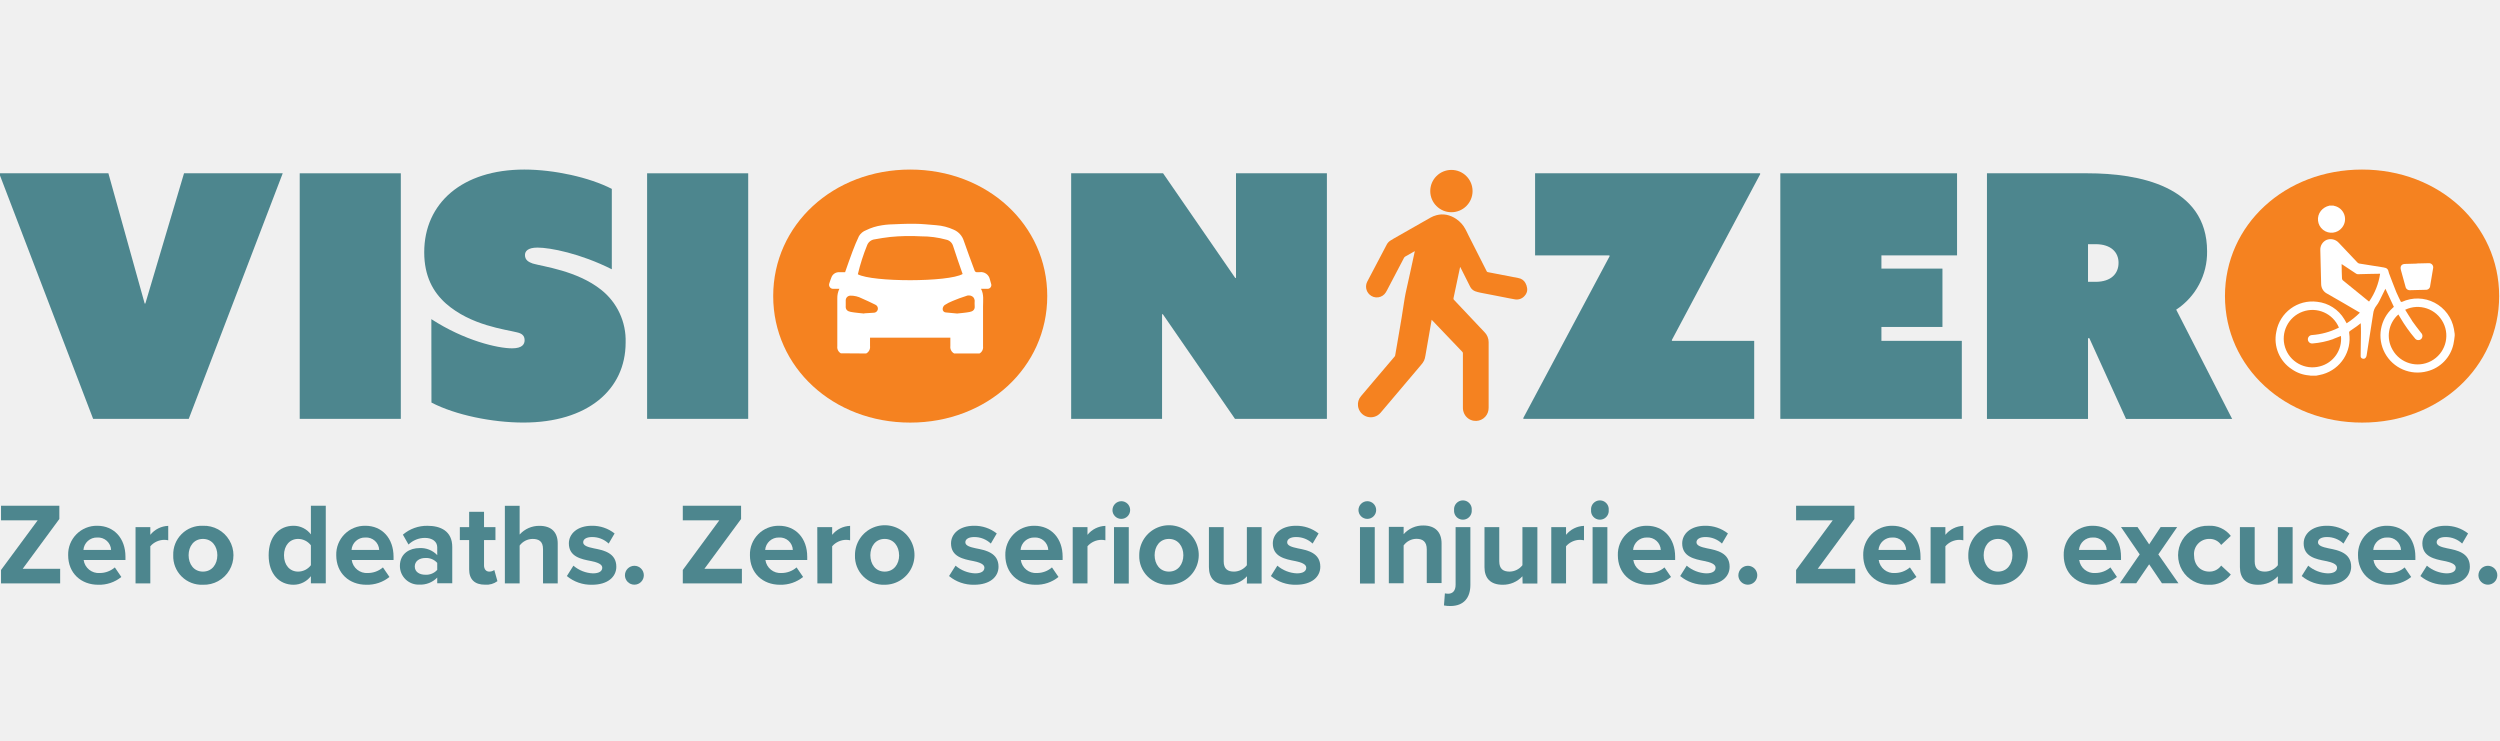
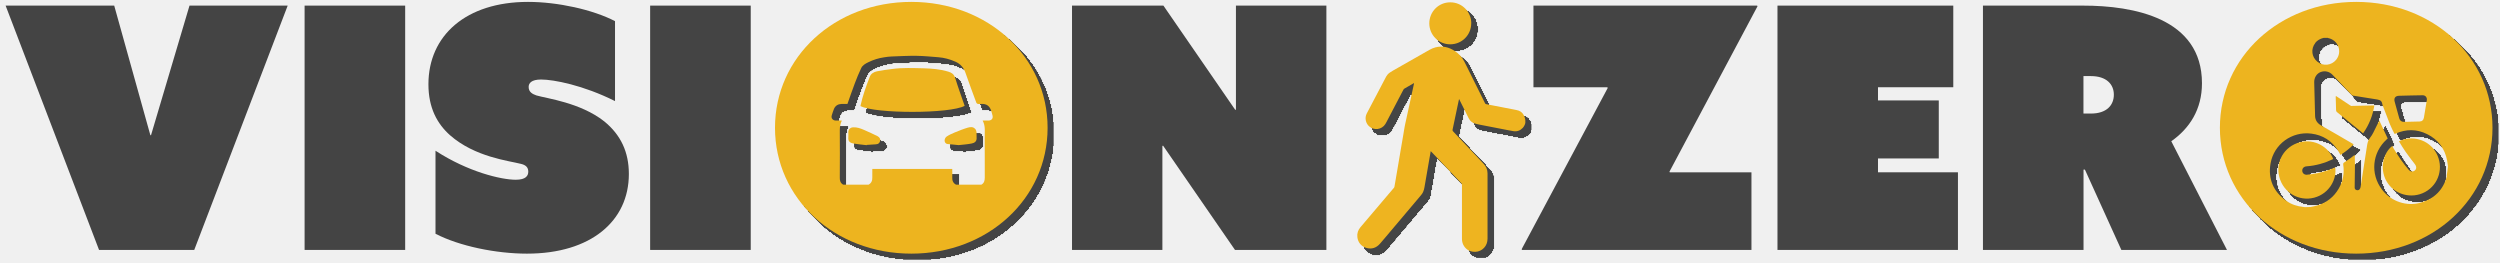
- <svg xmlns="http://www.w3.org/2000/svg" width="270" height="80" id="Layer_1" data-name="Layer 1" viewBox="0 0 709 122">
+ <svg xmlns="http://www.w3.org/2000/svg" width="343" height="36" viewBox="0 0 343 36" fill="none">
+   <path d="M0.77 0.77H15.67L20.63 18.55H20.72L26 0.77H39.47L26.65 34.29H13.59L0.77 0.77Z" fill="#444444" />
+   <path d="M55.59 0.77H41.79V34.29H55.59V0.77Z" fill="#444444" />
+   <path d="M59.75 20.68C64.24 23.6 68.78 24.66 70.77 24.66C72.16 24.66 72.48 24.1 72.48 23.55C72.48 22.9 72.06 22.62 71.46 22.48C69.84 22.06 65.16 21.56 61.74 18.55C59.98 16.98 58.78 14.8 58.78 11.56C58.78 4.85 63.97 0.26 72.44 0.26C76.51 0.26 81.33 1.32 84.38 2.9V13.87C80.03 11.69 75.96 10.91 74.24 10.91C72.9 10.91 72.53 11.42 72.53 11.93C72.53 12.62 73.04 12.9 73.59 13.09C74.98 13.51 79.61 14.06 82.9 16.65C85.17 18.5 86.28 20.86 86.28 23.87C86.28 30.31 81.09 34.8 72.3 34.8C68.09 34.8 63.04 33.78 59.75 32.07V20.68Z" fill="#444444" />
+   <path d="M103 0.77H89.2V34.29H103V0.77Z" fill="#444444" />
+   <path d="M147.08 0.77H159.62L169.48 15.08L169.57 15.03V0.77H181.98V34.29H169.44L159.57 19.98L159.48 20.03V34.29H147.08V0.77Z" fill="#444444" />
+   <path d="M220.58 12.07L220.53 11.97H210.39V0.77H241.08L241.13 0.86L229.05 23.55L229.09 23.64H240.3V34.29H208.82L208.77 34.19L220.58 12.07Z" fill="#444444" />
+   <path d="M243.87 0.77H267.99V11.97H257.66V13.78H266V21.74H257.66V23.64H268.63V34.29H243.87V0.77Z" fill="#444444" />
+   <path d="M272.06 0.77H285.81C292.71 0.77 302.11 2.48 302.11 11.42C302.11 15.03 300.4 17.62 297.9 19.38L305.54 34.29H291.05L286.05 23.27H285.86V34.29H272.06V0.77ZM286.87 15.58C289.05 15.58 290.02 14.42 290.02 12.99C290.02 11.56 289 10.44 286.87 10.44H285.85V15.58H286.87Z" fill="#444444" />
+   <g filter="url(#filter0_d_1_179)">
+     <path d="M120.45 18.71C119.83 18.4 119.21 18.11 118.58 17.84C118.08 17.62 117.58 17.43 117.02 17.47C116.66 17.5 116.41 17.74 116.39 18.1C116.39 18.35 116.41 18.6 116.39 18.85C116.33 19.41 116.66 19.61 117.08 19.69C117.69 19.8 118.31 19.84 118.92 19.92C118.92 19.91 118.92 19.89 118.92 19.88C119.34 19.86 119.76 19.83 120.17 19.8C120.51 19.78 120.68 19.64 120.76 19.32C120.81 19.12 120.7 18.84 120.44 18.71H120.45Z" fill="#EDB41F" />
+     <path d="M133.79 17.69C133.52 17.36 133.12 17.42 132.79 17.51C132.17 17.69 131.57 17.94 130.97 18.18C130.59 18.34 130.21 18.51 129.87 18.74C129.72 18.84 129.6 19.09 129.6 19.27C129.6 19.5 129.72 19.73 130.02 19.76C130.49 19.8 130.97 19.85 131.53 19.91C132.07 19.85 132.69 19.81 133.3 19.69C133.7 19.62 134.04 19.4 133.99 18.87C133.96 18.62 134.01 18.37 133.98 18.12C133.96 17.97 133.9 17.81 133.81 17.69H133.79Z" fill="#EDB41F" />
+     <path d="M131.04 10.66C130.88 10.16 130.54 9.96 130.11 9.83C129 9.49 127.84 9.4 126.69 9.37C125.28 9.34 123.85 9.27 122.44 9.46C121.74 9.55 121.03 9.64 120.34 9.78C119.9 9.87 119.51 10.08 119.33 10.54C118.82 11.85 118.35 13.17 118.05 14.55C120.05 15.62 130.38 15.62 132.35 14.52C131.91 13.24 131.44 11.96 131.04 10.66Z" fill="#EDB41F" />
+     <path d="M125.03 0.26C114.52 0.26 106.33 7.81 106.33 17.53C106.33 27.25 114.52 34.8 125.03 34.8C135.54 34.8 143.73 27.25 143.73 17.53C143.73 7.81 135.54 0.26 125.03 0.26ZM135.66 16.54C135.39 16.54 135.13 16.54 134.82 16.54C135.24 17.32 135.09 18.13 135.1 18.93C135.12 20.75 135.1 22.57 135.11 24.39C135.11 24.81 135.01 25.13 134.64 25.34H131.17C130.76 25.12 130.63 24.77 130.65 24.32C130.67 23.94 130.65 23.55 130.65 23.18H119.68C119.68 23.57 119.67 23.95 119.68 24.32C119.7 24.76 119.57 25.12 119.16 25.34H115.69C115.32 25.13 115.21 24.81 115.22 24.39C115.24 22.22 115.23 20.04 115.22 17.87C115.22 17.42 115.28 16.99 115.5 16.54C115.23 16.54 114.98 16.53 114.74 16.54C114.32 16.57 113.96 16.26 114.13 15.78C114.23 15.49 114.31 15.2 114.43 14.92C114.63 14.48 114.99 14.28 115.46 14.26C115.73 14.25 115.99 14.26 116.27 14.26C116.61 13.3 116.93 12.35 117.29 11.41C117.55 10.71 117.84 10.02 118.16 9.34C118.35 8.94 118.74 8.73 119.13 8.54C119.82 8.2 120.55 7.97 121.32 7.86C121.65 7.81 121.98 7.76 122.31 7.75C123.47 7.71 124.62 7.64 125.78 7.66C126.76 7.67 127.74 7.78 128.71 7.85C129.54 7.91 130.34 8.13 131.1 8.47C131.77 8.77 132.21 9.27 132.46 9.98C132.94 11.36 133.45 12.74 133.96 14.11C133.99 14.18 134.09 14.25 134.17 14.26C134.31 14.28 134.46 14.27 134.61 14.26C135.37 14.22 135.79 14.54 136.01 15.25C136.07 15.44 136.12 15.64 136.17 15.83C136.28 16.24 136.06 16.52 135.64 16.54H135.66Z" fill="#EDB41F" />
+   </g>
+   <g filter="url(#filter1_d_1_179)">
+     <path d="M200.18 13.57C200.21 13.63 200.23 13.67 200.25 13.71C200.65 14.52 201.06 15.33 201.46 16.14C201.49 16.2 201.52 16.26 201.56 16.32C201.71 16.59 201.93 16.78 202.23 16.9C202.48 16.99 202.73 17.05 202.99 17.1C203.66 17.23 204.33 17.36 205 17.49C205.67 17.62 206.34 17.75 207.01 17.88C207.23 17.92 207.45 17.97 207.67 18C208.17 18.07 208.59 17.9 208.93 17.54C209.04 17.42 209.12 17.28 209.19 17.13C209.3 16.91 209.29 16.68 209.27 16.44C209.24 16.2 209.16 15.99 209.05 15.78C208.84 15.38 208.5 15.18 208.07 15.1C207.04 14.9 206.01 14.7 204.99 14.5C204.62 14.43 204.26 14.36 203.9 14.29C203.82 14.28 203.78 14.23 203.75 14.17C202.94 12.53 202.12 10.88 201.3 9.24C201.16 8.97 201.04 8.69 200.89 8.42C200.58 7.86 200.17 7.37 199.63 7.02C199.22 6.75 198.79 6.54 198.3 6.45C197.84 6.36 197.39 6.38 196.94 6.5C196.65 6.58 196.38 6.69 196.12 6.84C194.45 7.79 192.78 8.74 191.11 9.69C190.95 9.78 190.8 9.88 190.65 9.98C190.45 10.12 190.3 10.3 190.18 10.51C189.3 12.19 188.42 13.88 187.53 15.55C187.18 16.21 187.41 16.94 187.83 17.32C188.5 17.94 189.58 17.8 190.07 17.02C190.19 16.83 190.29 16.62 190.4 16.41C191.12 15.05 191.83 13.68 192.54 12.32C192.58 12.24 192.63 12.18 192.71 12.14C193.1 11.92 193.49 11.7 193.87 11.47C193.91 11.45 193.94 11.43 194 11.4C194 11.43 194 11.46 194 11.47C193.8 12.41 193.59 13.35 193.39 14.29C193.18 15.23 192.97 16.17 192.77 17.12C192.68 17.54 192.62 17.97 192.55 18.39C192.43 19.07 192.32 19.75 192.2 20.43C192.09 21.1 191.97 21.77 191.86 22.44C191.75 23.11 191.63 23.77 191.52 24.44C191.45 24.83 191.39 25.21 191.32 25.6C191.32 25.66 191.29 25.71 191.25 25.76C190.29 26.89 189.34 28.01 188.38 29.14C187.8 29.82 187.23 30.5 186.65 31.18C186.32 31.57 186.17 32.02 186.23 32.54C186.31 33.25 186.78 33.82 187.45 34.01C188.19 34.23 188.83 34.01 189.33 33.44C189.9 32.79 190.45 32.12 191.01 31.46C192.28 29.95 193.56 28.45 194.83 26.94C194.99 26.75 195.15 26.56 195.25 26.34C195.35 26.13 195.4 25.9 195.44 25.67C195.59 24.8 195.74 23.94 195.89 23.07C196.02 22.32 196.15 21.57 196.28 20.82C196.28 20.8 196.29 20.78 196.3 20.74C196.33 20.77 196.35 20.78 196.37 20.81C197.75 22.26 199.13 23.71 200.51 25.16C200.57 25.22 200.58 25.28 200.58 25.35C200.58 27.81 200.58 30.27 200.58 32.73C200.58 33.03 200.63 33.31 200.76 33.58C201.03 34.11 201.46 34.44 202.06 34.53C203 34.69 203.91 34.05 204.06 33.09C204.08 32.97 204.09 32.85 204.09 32.73C204.09 29.75 204.09 26.78 204.09 23.81C204.09 23.28 203.9 22.83 203.53 22.45C203.13 22.04 202.75 21.62 202.36 21.2C201.36 20.14 200.36 19.08 199.36 18.02C199.3 17.95 199.27 17.9 199.29 17.8C199.53 16.7 199.76 15.59 199.99 14.48C200.05 14.2 200.11 13.92 200.17 13.64C200.17 13.62 200.18 13.6 200.2 13.55" fill="#EEB420" />
+     <path d="M201.86 3.2C201.86 1.61 200.58 0.31 198.97 0.32C197.36 0.32 196.1 1.62 196.1 3.21C196.1 4.8 197.38 6.08 198.97 6.08C200.58 6.08 201.85 4.79 201.85 3.21" fill="#EEB420" />
+   </g>
+   <g filter="url(#filter2_d_1_179)">
+     <path d="M322.71 14.55C322.63 14.55 322.53 14.52 322.46 14.47C321.8 14.04 321.15 13.61 320.48 13.16C320.48 13.24 320.46 13.29 320.46 13.34C320.47 13.93 320.48 14.53 320.51 15.12C320.51 15.21 320.55 15.32 320.62 15.37C321.8 16.34 322.99 17.3 324.17 18.26C324.18 18.26 324.2 18.27 324.23 18.28C325.02 17.14 325.54 15.88 325.76 14.47C325.67 14.47 325.6 14.47 325.53 14.47C324.59 14.49 323.66 14.52 322.72 14.53L322.71 14.55Z" fill="#EDB41F" />
+     <path d="M319.35 23.37C318.43 23.7 317.49 23.89 316.52 23.97C316.16 24 315.89 23.77 315.87 23.44C315.85 23.1 316.09 22.85 316.46 22.82C317.7 22.73 318.88 22.4 320.01 21.87C320.05 21.85 320.08 21.83 320.12 21.81C319.52 20.24 317.63 18.98 315.54 19.52C313.37 20.08 312.18 22.23 312.72 24.28C313.28 26.43 315.4 27.67 317.51 27.12C319.62 26.56 320.64 24.51 320.39 22.97C320.04 23.11 319.71 23.25 319.36 23.37H319.35Z" fill="#EDB41F" />
+     <path d="M329.13 19.38C329.44 19.88 329.73 20.39 330.07 20.86C330.47 21.43 330.9 21.98 331.33 22.53C331.56 22.83 331.57 23.17 331.31 23.39C331.05 23.61 330.71 23.57 330.46 23.28C329.72 22.42 329.08 21.48 328.49 20.51C328.4 20.35 328.3 20.19 328.21 20.03C327.05 20.92 326.41 23.02 327.41 24.83C328.44 26.69 330.83 27.37 332.73 26.34C334.63 25.31 335.32 22.92 334.26 21C333.21 19.1 330.9 18.52 329.14 19.38H329.13Z" fill="#EDB41F" />
+     <path d="M323.27 0.26C312.76 0.26 304.57 7.81 304.57 17.53C304.57 27.25 312.76 34.8 323.27 34.8C333.78 34.8 341.97 27.25 341.97 17.53C341.97 7.81 333.78 0.26 323.27 0.26ZM329.17 13.14C329.69 13.12 330.21 13.11 330.73 13.1C331.29 13.1 331.84 13.07 332.4 13.07C332.77 13.07 333.02 13.38 332.96 13.74C332.83 14.54 332.7 15.34 332.56 16.14C332.5 16.49 332.3 16.66 331.95 16.67C331.24 16.69 330.54 16.71 329.83 16.72C329.5 16.72 329.27 16.57 329.18 16.24C328.97 15.48 328.76 14.72 328.55 13.96C328.41 13.45 328.64 13.15 329.16 13.14H329.17ZM317.64 5.9C317.93 5.52 318.33 5.32 318.78 5.2C318.97 5.2 319.15 5.2 319.34 5.19C319.38 5.2 319.42 5.22 319.46 5.23C320.82 5.52 321.39 7.13 320.52 8.2C319.87 8.99 318.75 9.11 317.96 8.48C317.15 7.83 317.02 6.72 317.65 5.91L317.64 5.9ZM335.73 24.11C335.24 26.02 334.03 27.25 332.14 27.8C330.18 28.37 328.04 27.63 326.81 26.01C325.18 23.87 325.45 20.95 327.45 19.13C327.5 19.08 327.55 19.03 327.59 19C327.2 18.16 326.81 17.33 326.44 16.53C326.17 17.08 325.9 17.65 325.61 18.21C325.49 18.44 325.36 18.66 325.2 18.86C324.95 19.17 324.83 19.52 324.77 19.91C324.48 21.81 324.17 23.72 323.88 25.62C323.82 26 323.58 26.18 323.29 26.07C323.15 26.01 323.06 25.91 323.06 25.74C323.08 24.7 323.1 23.66 323.1 22.61C323.1 22.15 323.08 21.7 323.07 21.24C322.91 21.37 322.72 21.52 322.52 21.67C322.23 21.88 321.93 22.09 321.62 22.29C321.5 22.37 321.47 22.45 321.49 22.59C321.67 23.76 321.46 24.86 320.87 25.88C320.19 27.05 319.19 27.82 317.9 28.2C317.61 28.29 317.3 28.33 317.01 28.4C316.75 28.4 316.5 28.41 316.24 28.42C316.17 28.41 316.1 28.39 316.03 28.39C315.17 28.31 314.37 28.05 313.66 27.54C311.9 26.28 311.15 24.54 311.52 22.42C311.99 19.76 314.46 18 317.1 18.33C318.71 18.53 319.94 19.33 320.8 20.7C320.91 20.88 321.01 21.07 321.12 21.26C321.77 20.83 322.38 20.37 322.92 19.81C322.88 19.78 322.88 19.77 322.86 19.76C321.4 18.91 319.94 18.05 318.47 17.22C317.95 16.92 317.65 16.51 317.63 15.92C317.58 14.37 317.55 12.82 317.51 11.27C317.5 10.64 317.86 10.09 318.38 9.89C318.97 9.66 319.6 9.81 320.04 10.28C320.89 11.18 321.74 12.07 322.59 12.97C322.65 13.04 322.75 13.11 322.83 13.12C323.94 13.3 325.05 13.47 326.16 13.65C326.64 13.73 326.79 13.89 326.88 14.38C326.88 14.41 326.9 14.45 326.91 14.48C327.24 15.33 327.55 16.18 327.89 17.03C328.08 17.49 328.31 17.93 328.52 18.36C328.56 18.36 328.58 18.36 328.59 18.36C328.61 18.36 328.63 18.35 328.65 18.34C330.11 17.69 331.57 17.69 333 18.4C334.52 19.15 335.43 20.38 335.75 22.05C335.79 22.27 335.82 22.5 335.85 22.72C335.85 22.79 335.85 22.86 335.85 22.93C335.79 23.33 335.77 23.74 335.67 24.13L335.73 24.11Z" fill="#EDB41F" />
+   </g>
  <defs>
-     <style>.cls-1{fill:#fff;}.cls-2{fill:#4d868e;}.cls-3{fill:#f58220;}</style>
+     <filter id="filter0_d_1_179" x="106.33" y="0.26" width="38.23" height="35.37" filterUnits="userSpaceOnUse" color-interpolation-filters="sRGB">
+       <feFlood flood-opacity="0" result="BackgroundImageFix" />
+       <feColorMatrix in="SourceAlpha" type="matrix" values="0 0 0 0 0 0 0 0 0 0 0 0 0 0 0 0 0 0 127 0" result="hardAlpha" />
+       <feOffset dx="0.83" dy="0.83" />
+       <feColorMatrix type="matrix" values="0 0 0 0 0.267 0 0 0 0 0.267 0 0 0 0 0.267 0 0 0 1 0" />
+       <feBlend mode="normal" in2="BackgroundImageFix" result="effect1_dropShadow_1_179" />
+       <feBlend mode="normal" in="SourceGraphic" in2="effect1_dropShadow_1_179" result="shape" />
+     </filter>
+     <filter id="filter1_d_1_179" x="186.217" y="0.32" width="23.896" height="35.065" filterUnits="userSpaceOnUse" color-interpolation-filters="sRGB">
+       <feFlood flood-opacity="0" result="BackgroundImageFix" />
+       <feColorMatrix in="SourceAlpha" type="matrix" values="0 0 0 0 0 0 0 0 0 0 0 0 0 0 0 0 0 0 127 0" result="hardAlpha" />
+       <feOffset dx="0.83" dy="0.83" />
+       <feColorMatrix type="matrix" values="0 0 0 0 0.267 0 0 0 0 0.271 0 0 0 0 0.271 0 0 0 1 0" />
+       <feBlend mode="normal" in2="BackgroundImageFix" result="effect1_dropShadow_1_179" />
+       <feBlend mode="normal" in="SourceGraphic" in2="effect1_dropShadow_1_179" result="shape" />
+     </filter>
+     <filter id="filter2_d_1_179" x="304.57" y="0.26" width="38.23" height="35.37" filterUnits="userSpaceOnUse" color-interpolation-filters="sRGB">
+       <feFlood flood-opacity="0" result="BackgroundImageFix" />
+       <feColorMatrix in="SourceAlpha" type="matrix" values="0 0 0 0 0 0 0 0 0 0 0 0 0 0 0 0 0 0 127 0" result="hardAlpha" />
+       <feOffset dx="0.83" dy="0.83" />
+       <feColorMatrix type="matrix" values="0 0 0 0 0.267 0 0 0 0 0.267 0 0 0 0 0.267 0 0 0 1 0" />
+       <feBlend mode="normal" in2="BackgroundImageFix" result="effect1_dropShadow_1_179" />
+       <feBlend mode="normal" in="SourceGraphic" in2="effect1_dropShadow_1_179" result="shape" />
+     </filter>
  </defs>
-   <path class="cls-1" d="M199,11.64a4.38,4.38,0,0,0-2.37,1.46,3.82,3.82,0,0,0,6,4.77,3.83,3.83,0,0,0-2.2-6.17,2.34,2.34,0,0,1-.24-.09c-.39,0-.77,0-1.16,0" />
-   <polygon class="cls-2" points="-0.24 5.11 30.74 5.11 41.03 42.05 41.22 42.05 52.19 5.11 80.18 5.11 53.53 74.75 26.41 74.75 -0.24 5.11" />
-   <rect class="cls-2" x="85" y="5.11" width="28.67" height="69.64" />
-   <path class="cls-2" d="M122.33,46.47c9.33,6.06,18.76,8.28,22.89,8.28,2.89,0,3.56-1.16,3.56-2.31,0-1.35-.86-1.93-2.11-2.21-3.37-.87-13.09-1.93-20.2-8.18-3.66-3.27-6.16-7.79-6.16-14.53,0-13.95,10.77-23.47,28.38-23.47,8.46,0,18.47,2.21,24.82,5.48v22.8c-9-4.52-17.51-6.15-21.07-6.15-2.79,0-3.56,1.06-3.56,2.11,0,1.45,1.06,2,2.21,2.41,2.89.86,12.51,2,19.34,7.4a18.31,18.31,0,0,1,7,15c0,13.37-10.77,22.7-29,22.7-8.75,0-19.24-2.11-26.07-5.67Z" />
-   <rect class="cls-2" x="183.52" y="5.11" width="28.67" height="69.64" />
-   <path class="cls-3" d="M258.12,4.05C280,4.05,297,19.73,297,39.93s-17,35.88-38.86,35.88-38.86-15.68-38.86-35.88,17-35.88,38.86-35.88" />
-   <polygon class="cls-2" points="303.78 5.11 329.85 5.11 350.34 34.83 350.53 34.74 350.53 5.11 376.31 5.11 376.31 74.75 350.24 74.75 329.75 45.03 329.56 45.13 329.56 74.75 303.78 74.75 303.78 5.11" />
-   <polygon class="cls-2" points="456.51 28.58 456.41 28.39 435.35 28.39 435.35 5.11 499.12 5.11 499.22 5.3 474.11 52.44 474.21 52.63 497.49 52.63 497.49 74.75 432.07 74.75 431.98 74.56 456.51 28.58" />
-   <polygon class="cls-2" points="504.9 5.11 555.02 5.11 555.02 28.39 533.57 28.39 533.57 32.14 550.88 32.14 550.88 48.69 533.57 48.69 533.57 52.63 556.37 52.63 556.37 74.75 504.9 74.75 504.9 5.11" />
-   <path class="cls-2" d="M563.5,5.11h28.57c14.33,0,33.86,3.56,33.86,22.12a19.45,19.45,0,0,1-8.76,16.55l15.87,31h-30.1l-10.4-22.9h-.38v22.9H563.5Zm30.78,30.78c4.52,0,6.54-2.4,6.54-5.39s-2.12-5.29-6.54-5.29h-2.12V35.89Z" />
-   <path class="cls-3" d="M669.9,4.05c21.83,0,38.86,15.68,38.86,35.88s-17,35.88-38.86,35.88S631,60.13,631,39.93s17-35.88,38.86-35.88" />
-   <path class="cls-1" d="M238.46,56.16a2,2,0,0,1-1-2c0-4.52,0-9,0-13.55a5.94,5.94,0,0,1,.59-2.75c-.57,0-1.08,0-1.58,0a1.15,1.15,0,0,1-1.26-1.58c.21-.59.37-1.21.63-1.78A2.25,2.25,0,0,1,238,33.16c.55,0,1.11,0,1.67,0,.71-2,1.38-4,2.12-5.93.55-1.46,1.14-2.9,1.81-4.3a3.92,3.92,0,0,1,2-1.67,15.16,15.16,0,0,1,4.54-1.41,20.6,20.6,0,0,1,2.06-.23c2.4-.09,4.81-.23,7.21-.19,2,0,4.06.25,6.1.4a14.5,14.5,0,0,1,5,1.29,5.07,5.07,0,0,1,2.82,3.13c1,2.88,2.06,5.73,3.12,8.58a.66.66,0,0,0,.45.32,5.52,5.52,0,0,0,.91,0,2.59,2.59,0,0,1,2.92,2.05c.13.39.23.8.34,1.21a1.07,1.07,0,0,1-1.11,1.46h-1.75c.88,1.61.57,3.31.58,5,0,3.78,0,7.56,0,11.34a2,2,0,0,1-1,2H270.6a2.08,2.08,0,0,1-1.08-2.11c0-.79,0-1.59,0-2.38H246.74c0,.81,0,1.6,0,2.38a2.07,2.07,0,0,1-1.09,2.11ZM273,33.67c-.91-2.65-1.88-5.31-2.72-8a2.55,2.55,0,0,0-1.93-1.74,26.23,26.23,0,0,0-7.1-.94,56.47,56.47,0,0,0-8.82.18c-1.46.2-2.93.37-4.38.67a2.62,2.62,0,0,0-2.1,1.58,56.49,56.49,0,0,0-2.67,8.33C247.49,36,269,36,273,33.67M245.11,44.89s0,0,0-.07l2.61-.16a1.19,1.19,0,0,0,.58-2.26c-1.29-.64-2.59-1.25-3.9-1.82a6.77,6.77,0,0,0-3.25-.77,1.33,1.33,0,0,0-1.3,1.31c0,.51,0,1,0,1.55-.12,1.17.56,1.59,1.43,1.75,1.26.24,2.55.32,3.83.47m26.22,0c1.11-.13,2.4-.21,3.66-.45.84-.15,1.55-.59,1.43-1.7-.06-.52,0-1,0-1.56a1.71,1.71,0,0,0-.36-.89,1.83,1.83,0,0,0-2.07-.38,40,40,0,0,0-3.79,1.39,13,13,0,0,0-2.29,1.17,1.53,1.53,0,0,0-.57,1.1.93.93,0,0,0,.88,1l3.14.3" />
-   <path class="cls-3" d="M414.14,31.7l.14.28L416.8,37c.06.12.12.25.19.37a2.65,2.65,0,0,0,1.39,1.2A10.63,10.63,0,0,0,420,39l4.18.81,4.19.82c.46.09.91.19,1.38.25a2.93,2.93,0,0,0,2.62-1,2.78,2.78,0,0,0,.55-.84,2.48,2.48,0,0,0,.16-1.42,4,4,0,0,0-.46-1.38,2.76,2.76,0,0,0-2-1.42l-6.4-1.24-2.28-.44a.43.43,0,0,1-.32-.26Q419,27.8,416.45,22.68c-.28-.57-.54-1.15-.85-1.7A8,8,0,0,0,413,18.07a7.59,7.59,0,0,0-2.77-1.19,6.29,6.29,0,0,0-2.83.11,7,7,0,0,0-1.71.69l-10.41,5.93c-.33.19-.65.4-1,.61a2.93,2.93,0,0,0-1,1.1c-1.84,3.5-3.66,7-5.51,10.48a3.08,3.08,0,0,0,.62,3.69,3,3,0,0,0,4.64-.63c.25-.4.46-.83.68-1.25l4.46-8.51a.88.88,0,0,1,.36-.38c.81-.45,1.61-.92,2.42-1.38l.26-.15c0,.07,0,.12,0,.15-.42,2-.85,3.91-1.27,5.86s-.88,3.91-1.3,5.87c-.19.88-.31,1.77-.46,2.65L397.51,46c-.24,1.4-.48,2.8-.71,4.19s-.48,2.77-.71,4.15c-.14.81-.29,1.61-.42,2.41a.6.6,0,0,1-.15.32q-3,3.51-5.95,7L386,68.29a3.58,3.58,0,0,0-.87,2.81A3.65,3.65,0,0,0,391.55,73c1.17-1.35,2.32-2.74,3.48-4.11q4-4.69,7.94-9.38a6.12,6.12,0,0,0,.88-1.25,5.2,5.2,0,0,0,.39-1.4q.48-2.68.94-5.39l.81-4.67a.73.73,0,0,1,0-.16l.15.13c2.87,3,5.73,6,8.6,9a.51.51,0,0,1,.14.4V71.52a3.84,3.84,0,0,0,.38,1.77,3.58,3.58,0,0,0,2.69,2,3.63,3.63,0,0,0,4.17-3,4.62,4.62,0,0,0,.06-.74V53a4,4,0,0,0-1.16-2.82c-.83-.84-1.62-1.72-2.44-2.58q-3.11-3.31-6.24-6.61a.45.45,0,0,1-.13-.45q.74-3.45,1.46-6.9c.12-.58.25-1.16.37-1.74a.93.93,0,0,1,.06-.19" />
-   <path class="cls-3" d="M417.62,10.15a6,6,0,1,0-6,6,6,6,0,0,0,6-6" />
-   <path class="cls-1" d="M696.16,51.11a22.45,22.45,0,0,1-.37,2.48,10.15,10.15,0,0,1-7.45,7.67,10.52,10.52,0,0,1-9.74-18l.3-.27c-.82-1.76-1.62-3.48-2.4-5.14-.55,1.13-1.12,2.32-1.72,3.48a7.5,7.5,0,0,1-.85,1.35,4.33,4.33,0,0,0-.89,2.18c-.6,3.95-1.24,7.91-1.86,11.86-.13.79-.63,1.17-1.23.92a.67.67,0,0,1-.47-.68c0-2.16.08-4.33.09-6.49,0-1,0-1.9-.06-2.84-.34.26-.73.58-1.14.88-.62.44-1.23.88-1.87,1.29a.53.53,0,0,0-.27.62,10.52,10.52,0,0,1-7.47,11.67c-.61.18-1.24.27-1.86.41l-1.6,0a3.35,3.35,0,0,0-.44-.07A9.79,9.79,0,0,1,650,60.7a10.18,10.18,0,0,1-4.44-10.64,10.39,10.39,0,0,1,11.59-8.51,10.25,10.25,0,0,1,7.69,4.93c.24.37.44.76.67,1.17a22.22,22.22,0,0,0,3.74-3l-.12-.1c-3-1.76-6.06-3.55-9.11-5.28a3.08,3.08,0,0,1-1.74-2.7c-.1-3.22-.17-6.44-.24-9.66A3,3,0,0,1,659.81,24a3.13,3.13,0,0,1,3.45.8q2.64,2.81,5.29,5.59a1.06,1.06,0,0,0,.51.31l6.91,1.1c1,.16,1.31.49,1.51,1.51a1.66,1.66,0,0,0,.06.21c.68,1.76,1.34,3.54,2.05,5.29.39.95.88,1.86,1.31,2.77h.15l.13,0a10.53,10.53,0,0,1,14.76,7.7c.09.46.14.92.21,1.39,0,.15,0,.3,0,.45m-34.41,1a23.19,23.19,0,0,1-5.88,1.25,1.2,1.2,0,1,1-.14-2.39,20.1,20.1,0,0,0,7.37-2l.23-.11a8.14,8.14,0,1,0-5.43,11,8,8,0,0,0,6-8.63c-.72.28-1.42.58-2.14.84M684,46.87c.83,1.19,1.73,2.34,2.62,3.48a1.23,1.23,0,0,1,0,1.78,1.19,1.19,0,0,1-1.76-.23,40.85,40.85,0,0,1-4.09-5.76c-.2-.32-.39-.66-.59-1a8,8,0,0,0-1.66,10,8.15,8.15,0,1,0,3.59-11.33c.65,1,1.25,2.09,1.94,3.08M674.56,33.6c-1.94,0-3.89.1-5.83.13a1,1,0,0,1-.52-.15c-1.36-.89-2.72-1.8-4.12-2.73a3.15,3.15,0,0,0,0,.37c0,1.23.05,2.47.1,3.7a.8.8,0,0,0,.22.52l7.38,6,.12,0A18.61,18.61,0,0,0,675,33.59h-.48" />
-   <path class="cls-1" d="M660.56,14.3a4.28,4.28,0,0,0-2.36,1.46,3.81,3.81,0,0,0,6,4.76,3.83,3.83,0,0,0-2.2-6.17,1.13,1.13,0,0,1-.24-.08l-1.16,0" />
-   <path class="cls-1" d="M685.4,30.72l-3.25.09c-1.08,0-1.54.65-1.26,1.71.43,1.58.86,3.16,1.31,4.74a1.22,1.22,0,0,0,1.34,1l4.4-.11A1.18,1.18,0,0,0,689.2,37c.29-1.66.56-3.32.84-5a1.18,1.18,0,0,0-1.17-1.4c-1.16,0-2.31.05-3.47.08h0" />
-   <path class="cls-2" d="M.29,117.61l10.4-14.09H.29V99.39H16.83v3.76L6.43,117.28H17.06v4.13H.29Z" />
-   <path class="cls-2" d="M27.58,105.07c4.76,0,8,3.56,8,8.78v.92H23.72a4.3,4.3,0,0,0,4.59,3.7,6.56,6.56,0,0,0,4.26-1.59l1.84,2.71a9.93,9.93,0,0,1-6.56,2.21c-4.85,0-8.52-3.27-8.52-8.38A8.11,8.11,0,0,1,27.58,105.07Zm-3.92,6.86h7.85a3.7,3.7,0,0,0-3.93-3.53A3.82,3.82,0,0,0,23.66,111.93Z" />
-   <path class="cls-2" d="M38.44,105.46h4.19v2.18a6.81,6.81,0,0,1,5.08-2.54v4.09a5.62,5.62,0,0,0-1.15-.13,5.31,5.31,0,0,0-3.93,1.82v10.53H38.44Z" />
-   <path class="cls-2" d="M49.13,113.42a8.08,8.08,0,0,1,8.42-8.35,8.37,8.37,0,1,1,0,16.73A8.08,8.08,0,0,1,49.13,113.42Zm12.51,0c0-2.48-1.49-4.62-4.09-4.62s-4.06,2.14-4.06,4.62,1.45,4.65,4.06,4.65S61.64,115.93,61.64,113.42Z" />
-   <path class="cls-2" d="M88.17,119.36a6.19,6.19,0,0,1-4.92,2.44c-4,0-7.06-3-7.06-8.35s3-8.38,7.06-8.38a6.13,6.13,0,0,1,4.92,2.44V99.39h4.22v22H88.17Zm0-8.75a4.57,4.57,0,0,0-3.63-1.81c-2.38,0-4,1.88-4,4.65s1.65,4.62,4,4.62a4.57,4.57,0,0,0,3.63-1.81Z" />
-   <path class="cls-2" d="M103.61,105.07c4.76,0,8,3.56,8,8.78v.92H99.75a4.3,4.3,0,0,0,4.59,3.7,6.56,6.56,0,0,0,4.26-1.59l1.85,2.71a10,10,0,0,1-6.57,2.21c-4.85,0-8.52-3.27-8.52-8.38A8.11,8.11,0,0,1,103.61,105.07Zm-3.92,6.86h7.85a3.69,3.69,0,0,0-3.93-3.53A3.82,3.82,0,0,0,99.69,111.93Z" />
-   <path class="cls-2" d="M124,119.76a6.62,6.62,0,0,1-5.05,2,5.3,5.3,0,0,1-5.54-5.28c0-3.73,3-5.08,5.54-5.08a6.43,6.43,0,0,1,5.05,2v-2.22c0-1.61-1.38-2.67-3.5-2.67a6.72,6.72,0,0,0-4.65,1.88l-1.59-2.8a10.46,10.46,0,0,1,7-2.51c3.63,0,7,1.45,7,6v10.3H124Zm0-4.16a4.17,4.17,0,0,0-3.37-1.39c-1.65,0-3,.86-3,2.41s1.35,2.34,3,2.34a4.2,4.2,0,0,0,3.37-1.38Z" />
-   <path class="cls-2" d="M133.05,117.44v-8.31h-2.64v-3.67h2.64v-4.35h4.22v4.35h3.24v3.67h-3.24v7.19c0,1,.53,1.75,1.46,1.75a2.3,2.3,0,0,0,1.45-.46l.89,3.17a5.19,5.19,0,0,1-3.5,1C134.63,121.8,133.05,120.28,133.05,117.44Z" />
-   <path class="cls-2" d="M154,111.7c0-2.21-1.16-2.9-3-2.9a4.65,4.65,0,0,0-3.63,1.88v10.73h-4.19v-22h4.19v8.15a7.41,7.41,0,0,1,5.62-2.47c3.49,0,5.18,1.91,5.18,5v11.32H154Z" />
-   <path class="cls-2" d="M162.62,116.39a9.1,9.1,0,0,0,5.51,2.18c1.81,0,2.67-.63,2.67-1.62s-1.39-1.52-3.2-1.88c-2.74-.53-6.27-1.19-6.27-5,0-2.68,2.34-5,6.53-5a10.15,10.15,0,0,1,6.44,2.18l-1.68,2.87a6.76,6.76,0,0,0-4.72-1.85c-1.52,0-2.51.56-2.51,1.49s1.25,1.35,3,1.71c2.73.53,6.4,1.26,6.4,5.22,0,2.9-2.48,5.11-6.9,5.11a10.74,10.74,0,0,1-7.13-2.47Z" />
-   <path class="cls-2" d="M179.91,116.42a2.68,2.68,0,1,1-2.68,2.68A2.7,2.7,0,0,1,179.91,116.42Z" />
-   <path class="cls-2" d="M193.64,117.61,204,103.52H193.64V99.39h16.53v3.76l-10.4,14.13H210.4v4.13H193.64Z" />
-   <path class="cls-2" d="M220.93,105.07c4.75,0,8,3.56,8,8.78v.92H217.07a4.29,4.29,0,0,0,4.58,3.7,6.52,6.52,0,0,0,4.26-1.59l1.85,2.71a10,10,0,0,1-6.57,2.21c-4.85,0-8.51-3.27-8.51-8.38A8.11,8.11,0,0,1,220.93,105.07ZM217,111.93h7.85a3.68,3.68,0,0,0-3.92-3.53A3.83,3.83,0,0,0,217,111.93Z" />
-   <path class="cls-2" d="M231.78,105.46H236v2.18a6.84,6.84,0,0,1,5.09-2.54v4.09a5.82,5.82,0,0,0-1.16-.13,5.35,5.35,0,0,0-3.93,1.82v10.53h-4.19Z" />
-   <path class="cls-2" d="M242.47,113.42a8.44,8.44,0,1,1,8.42,8.38A8.08,8.08,0,0,1,242.47,113.42Zm12.51,0c0-2.48-1.48-4.62-4.09-4.62s-4.06,2.14-4.06,4.62,1.45,4.65,4.06,4.65S255,115.93,255,113.42Z" />
-   <path class="cls-2" d="M271,116.39a9.1,9.1,0,0,0,5.51,2.18c1.81,0,2.67-.63,2.67-1.62s-1.39-1.52-3.2-1.88c-2.74-.53-6.27-1.19-6.27-5,0-2.68,2.34-5,6.53-5a10.15,10.15,0,0,1,6.44,2.18L281,110.12a6.76,6.76,0,0,0-4.72-1.85c-1.52,0-2.51.56-2.51,1.49s1.25,1.35,3,1.71c2.74.53,6.41,1.26,6.41,5.22,0,2.9-2.48,5.11-6.9,5.11a10.74,10.74,0,0,1-7.13-2.47Z" />
-   <path class="cls-2" d="M293.36,105.07c4.75,0,8,3.56,8,8.78v.92H289.5a4.3,4.3,0,0,0,4.59,3.7,6.51,6.51,0,0,0,4.25-1.59l1.85,2.71a9.94,9.94,0,0,1-6.57,2.21c-4.85,0-8.51-3.27-8.51-8.38A8.11,8.11,0,0,1,293.36,105.07Zm-3.93,6.86h7.86a3.7,3.7,0,0,0-3.93-3.53A3.83,3.83,0,0,0,289.43,111.93Z" />
-   <path class="cls-2" d="M304.22,105.46h4.19v2.18a6.81,6.81,0,0,1,5.08-2.54v4.09a5.71,5.71,0,0,0-1.15-.13,5.31,5.31,0,0,0-3.93,1.82v10.53h-4.19Z" />
-   <path class="cls-2" d="M315.5,100.61A2.54,2.54,0,0,1,318,98.1a2.51,2.51,0,1,1-2.51,2.51Zm.43,4.85h4.19v16h-4.19Z" />
-   <path class="cls-2" d="M323.09,113.42a8.44,8.44,0,1,1,8.42,8.38A8.08,8.08,0,0,1,323.09,113.42Zm12.51,0c0-2.48-1.48-4.62-4.09-4.62s-4.06,2.14-4.06,4.62,1.45,4.65,4.06,4.65S335.6,115.93,335.6,113.42Z" />
-   <path class="cls-2" d="M353.65,119.39A7.46,7.46,0,0,1,348,121.8c-3.5,0-5.15-1.91-5.15-5V105.46h4.19v9.68c0,2.21,1.16,2.93,2.94,2.93a4.69,4.69,0,0,0,3.63-1.81v-10.8h4.19v16h-4.19Z" />
-   <path class="cls-2" d="M362.26,116.39a9.13,9.13,0,0,0,5.51,2.18c1.82,0,2.68-.63,2.68-1.62s-1.39-1.52-3.2-1.88c-2.74-.53-6.28-1.19-6.28-5,0-2.68,2.35-5,6.54-5a10.17,10.17,0,0,1,6.44,2.18l-1.69,2.87a6.72,6.72,0,0,0-4.72-1.85c-1.52,0-2.5.56-2.5,1.49s1.25,1.35,3,1.71c2.74.53,6.4,1.26,6.4,5.22,0,2.9-2.47,5.11-6.89,5.11a10.72,10.72,0,0,1-7.13-2.47Z" />
-   <path class="cls-2" d="M385.26,100.61a2.54,2.54,0,0,1,2.51-2.51,2.51,2.51,0,1,1-2.51,2.51Zm.43,4.85h4.19v16h-4.19Z" />
-   <path class="cls-2" d="M404.63,111.77c0-2.21-1.15-3-2.93-3a4.53,4.53,0,0,0-3.63,1.88v10.73h-4.2v-16h4.2v2.08a7.29,7.29,0,0,1,5.57-2.47c3.5,0,5.19,2,5.19,5.08v11.26h-4.2Z" />
-   <path class="cls-2" d="M417,121.83c0,3.64-1.85,6-5.68,6a8.84,8.84,0,0,1-1.81-.16l.26-3.43a4.8,4.8,0,0,0,.92.1c1.23,0,2.12-.76,2.12-2.55V105.46H417Zm-4.62-21.22a2.51,2.51,0,1,1,5,0,2.51,2.51,0,1,1-5,0Z" />
-   <path class="cls-2" d="M431.76,119.39a7.46,7.46,0,0,1-5.61,2.41c-3.5,0-5.15-1.91-5.15-5V105.46h4.19v9.68c0,2.21,1.16,2.93,2.94,2.93a4.7,4.7,0,0,0,3.63-1.81v-10.8H436v16h-4.19Z" />
-   <path class="cls-2" d="M439.94,105.46h4.19v2.18a6.84,6.84,0,0,1,5.09-2.54v4.09a5.82,5.82,0,0,0-1.16-.13,5.33,5.33,0,0,0-3.93,1.82v10.53h-4.19Z" />
-   <path class="cls-2" d="M451.23,100.61a2.51,2.51,0,1,1,5,0,2.51,2.51,0,1,1-5,0Zm.43,4.85h4.19v16h-4.19Z" />
-   <path class="cls-2" d="M467.07,105.07c4.75,0,8,3.56,8,8.78v.92H463.21a4.29,4.29,0,0,0,4.58,3.7,6.52,6.52,0,0,0,4.26-1.59l1.85,2.71a9.94,9.94,0,0,1-6.57,2.21c-4.85,0-8.51-3.27-8.51-8.38A8.11,8.11,0,0,1,467.07,105.07Zm-3.93,6.86H471a3.7,3.7,0,0,0-3.93-3.53A3.83,3.83,0,0,0,463.14,111.93Z" />
-   <path class="cls-2" d="M478.35,116.39a9.13,9.13,0,0,0,5.52,2.18c1.81,0,2.67-.63,2.67-1.62s-1.39-1.52-3.2-1.88c-2.74-.53-6.27-1.19-6.27-5,0-2.68,2.34-5,6.53-5a10.17,10.17,0,0,1,6.44,2.18l-1.69,2.87a6.72,6.72,0,0,0-4.72-1.85c-1.51,0-2.51.56-2.51,1.49s1.26,1.35,3,1.71c2.74.53,6.4,1.26,6.4,5.22,0,2.9-2.47,5.11-6.89,5.11a10.72,10.72,0,0,1-7.13-2.47Z" />
-   <path class="cls-2" d="M495.64,116.42A2.68,2.68,0,1,1,493,119.1,2.71,2.71,0,0,1,495.64,116.42Z" />
-   <path class="cls-2" d="M509.37,117.61l10.4-14.09h-10.4V99.39h16.54v3.76l-10.4,14.13h10.63v4.13H509.37Z" />
-   <path class="cls-2" d="M536.66,105.07c4.76,0,8,3.56,8,8.78v.92H532.8a4.3,4.3,0,0,0,4.59,3.7,6.54,6.54,0,0,0,4.26-1.59l1.85,2.71a10,10,0,0,1-6.57,2.21c-4.85,0-8.52-3.27-8.52-8.38A8.11,8.11,0,0,1,536.66,105.07Zm-3.92,6.86h7.85a3.69,3.69,0,0,0-3.93-3.53A3.83,3.83,0,0,0,532.74,111.93Z" />
-   <path class="cls-2" d="M547.52,105.46h4.19v2.18a6.84,6.84,0,0,1,5.09-2.54v4.09a5.82,5.82,0,0,0-1.16-.13,5.33,5.33,0,0,0-3.93,1.82v10.53h-4.19Z" />
-   <path class="cls-2" d="M558.21,113.42a8.44,8.44,0,1,1,8.42,8.38A8.08,8.08,0,0,1,558.21,113.42Zm12.51,0c0-2.48-1.48-4.62-4.09-4.62s-4.06,2.14-4.06,4.62,1.45,4.65,4.06,4.65S570.72,115.93,570.72,113.42Z" />
-   <path class="cls-2" d="M593.52,105.07c4.76,0,8,3.56,8,8.78v.92H589.66a4.3,4.3,0,0,0,4.59,3.7,6.54,6.54,0,0,0,4.26-1.59l1.85,2.71a10,10,0,0,1-6.57,2.21c-4.85,0-8.52-3.27-8.52-8.38A8.11,8.11,0,0,1,593.52,105.07Zm-3.92,6.86h7.85a3.69,3.69,0,0,0-3.93-3.53A3.82,3.82,0,0,0,589.6,111.93Z" />
-   <path class="cls-2" d="M609.5,116l-3.67,5.38h-4.65l5.64-8.19-5.31-7.76h4.69l3.3,4.92,3.26-4.92h4.69l-5.35,7.76,5.71,8.19h-4.68Z" />
-   <path class="cls-2" d="M626.36,105.07a7.4,7.4,0,0,1,6.3,2.87l-2.74,2.57a3.86,3.86,0,0,0-3.36-1.71,4.27,4.27,0,0,0-4.33,4.62c0,2.77,1.79,4.65,4.33,4.65a4,4,0,0,0,3.36-1.71l2.74,2.54a7.34,7.34,0,0,1-6.3,2.9,8.37,8.37,0,1,1,0-16.73Z" />
-   <path class="cls-2" d="M646,119.39a7.48,7.48,0,0,1-5.62,2.41c-3.49,0-5.14-1.91-5.14-5V105.46h4.19v9.68c0,2.21,1.15,2.93,2.93,2.93a4.72,4.72,0,0,0,3.64-1.81v-10.8h4.19v16H646Z" />
-   <path class="cls-2" d="M654.61,116.39a9.1,9.1,0,0,0,5.51,2.18c1.81,0,2.67-.63,2.67-1.62s-1.38-1.52-3.2-1.88c-2.74-.53-6.27-1.19-6.27-5,0-2.68,2.34-5,6.53-5a10.15,10.15,0,0,1,6.44,2.18l-1.68,2.87a6.76,6.76,0,0,0-4.72-1.85c-1.52,0-2.51.56-2.51,1.49s1.25,1.35,3,1.71c2.74.53,6.41,1.26,6.41,5.22,0,2.9-2.48,5.11-6.9,5.11a10.74,10.74,0,0,1-7.13-2.47Z" />
-   <path class="cls-2" d="M677,105.07c4.75,0,8,3.56,8,8.78v.92H673.12a4.3,4.3,0,0,0,4.59,3.7,6.51,6.51,0,0,0,4.25-1.59l1.85,2.71a9.94,9.94,0,0,1-6.57,2.21c-4.85,0-8.51-3.27-8.51-8.38A8.11,8.11,0,0,1,677,105.07Zm-3.93,6.86h7.86A3.7,3.7,0,0,0,677,108.4,3.83,3.83,0,0,0,673.05,111.93Z" />
-   <path class="cls-2" d="M688.27,116.39a9.1,9.1,0,0,0,5.51,2.18c1.81,0,2.67-.63,2.67-1.62s-1.39-1.52-3.2-1.88c-2.74-.53-6.27-1.19-6.27-5,0-2.68,2.34-5,6.53-5a10.17,10.17,0,0,1,6.44,2.18l-1.68,2.87a6.76,6.76,0,0,0-4.72-1.85c-1.52,0-2.51.56-2.51,1.49s1.25,1.35,3,1.71c2.74.53,6.41,1.26,6.41,5.22,0,2.9-2.48,5.11-6.9,5.11a10.74,10.74,0,0,1-7.13-2.47Z" />
-   <path class="cls-2" d="M705.56,116.42a2.68,2.68,0,1,1-2.68,2.68A2.7,2.7,0,0,1,705.56,116.42Z" />
</svg>
